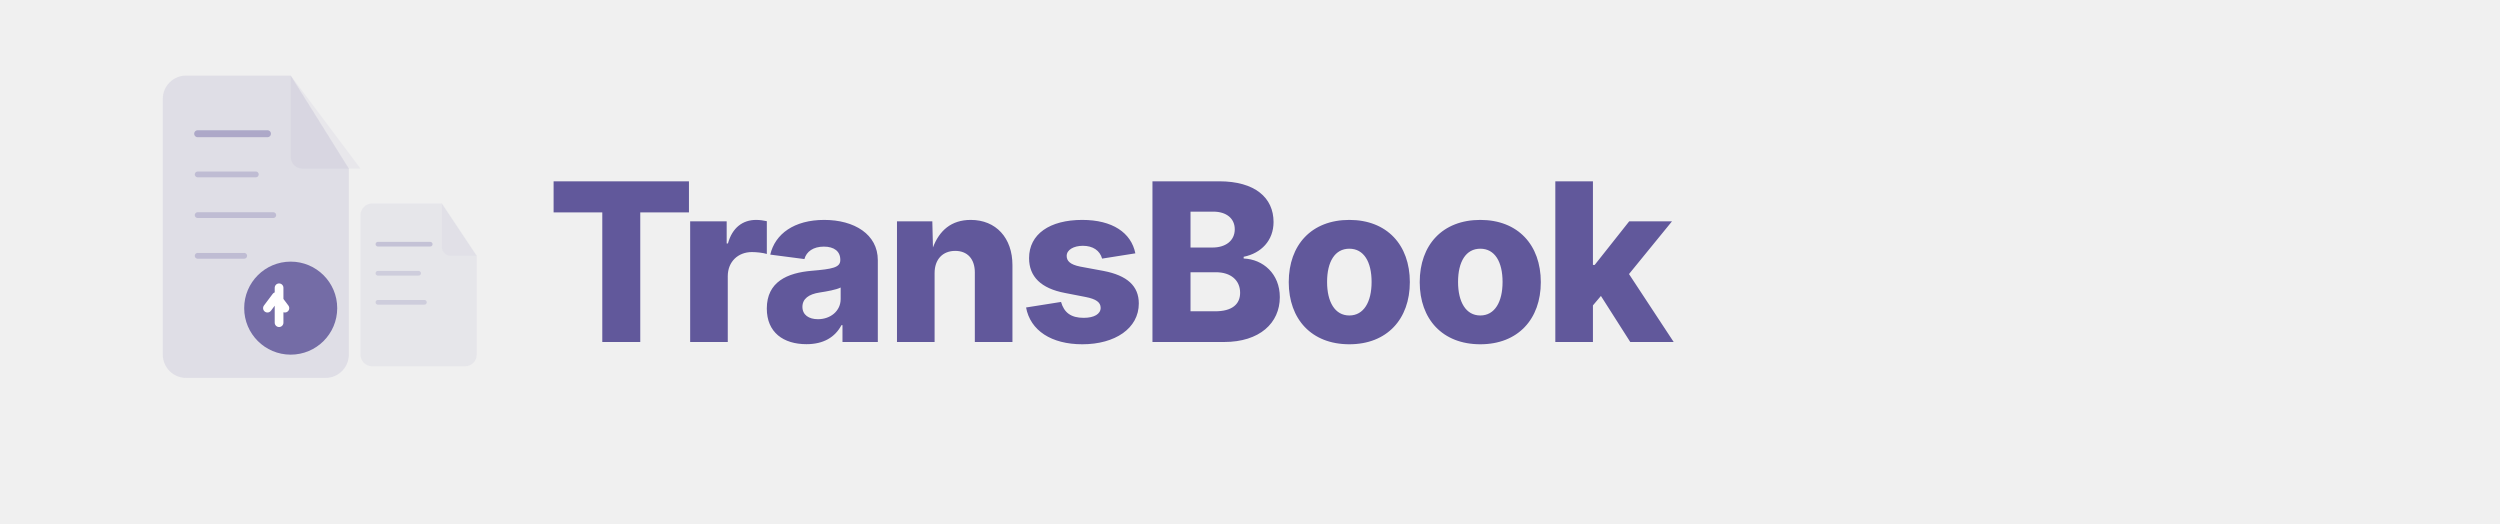
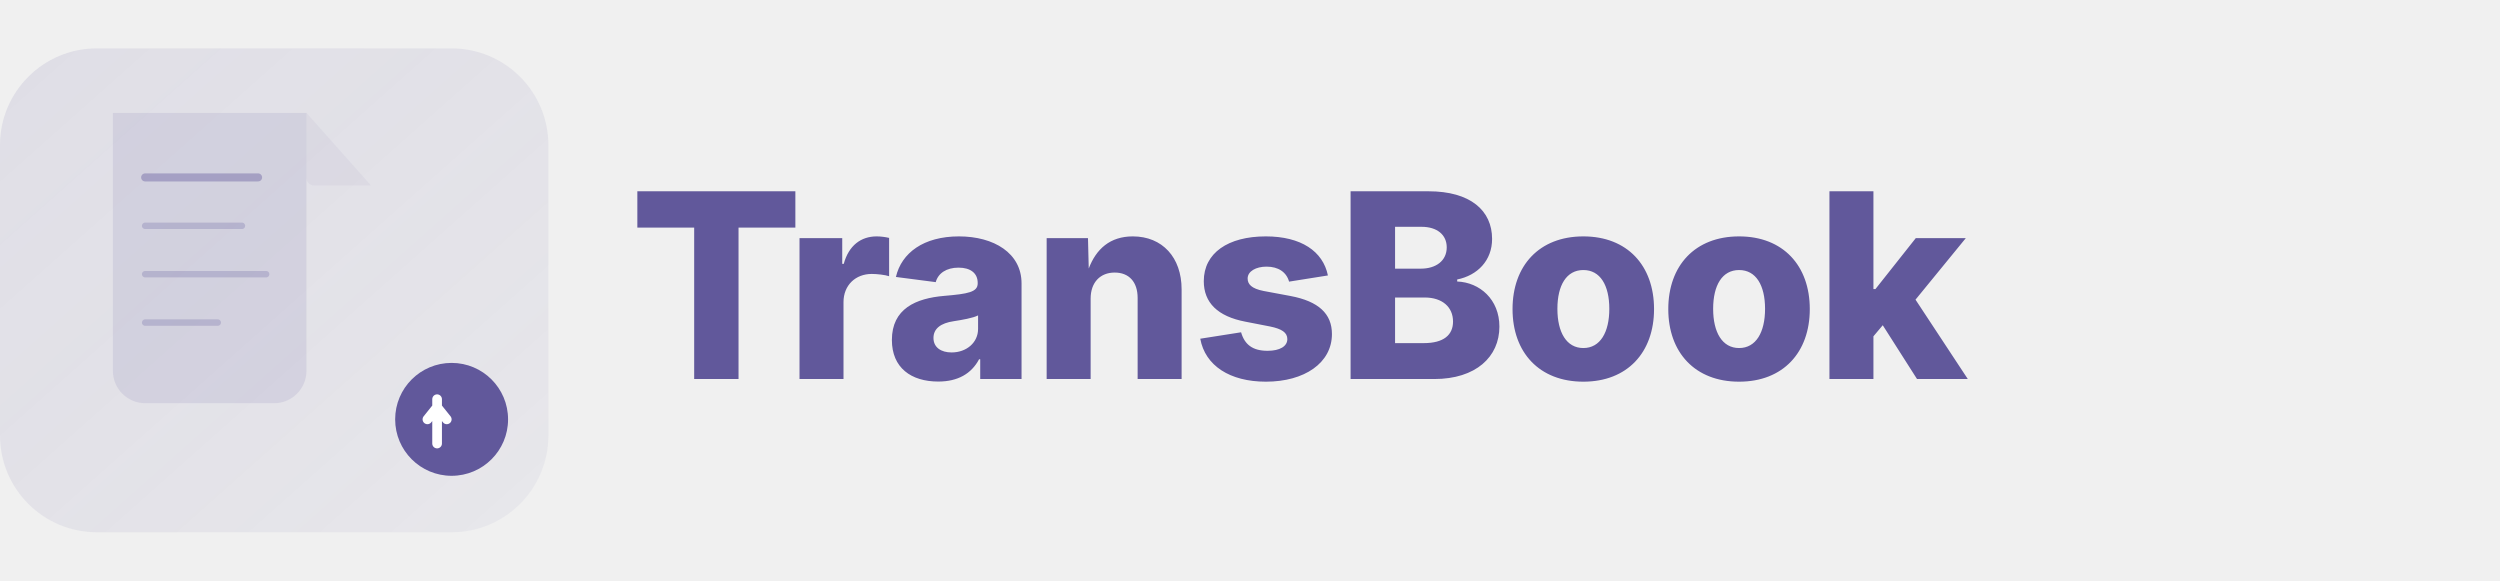
- <svg xmlns="http://www.w3.org/2000/svg" viewBox="0 0 430 90" fill="none">
-   <g transform="translate(0, 45)">
-     <g transform="translate(28, -32)">
-       <path d="M4 0C1.8 0 0 1.8 0 4v44c0 2.2 1.8 4 4 4h24c2.2 0 4-1.8 4-4V16L22 0H4z" fill="#61589B" opacity="0.12" />
-       <path d="M22 0v14c0 1.1.9 2 2 2h10L22 0z" fill="#61589B" opacity="0.06" />
-       <line x1="6" y1="10" x2="18" y2="10" stroke="#61589B" stroke-width="1.2" stroke-linecap="round" opacity="0.4" />
-       <line x1="6" y1="17" x2="16" y2="17" stroke="#61589B" stroke-width="1" stroke-linecap="round" opacity="0.25" />
-       <line x1="6" y1="24" x2="19" y2="24" stroke="#61589B" stroke-width="1" stroke-linecap="round" opacity="0.25" />
-       <line x1="6" y1="31" x2="14" y2="31" stroke="#61589B" stroke-width="1" stroke-linecap="round" opacity="0.25" />
-       <circle cx="22" cy="40" r="8" fill="#61589B" opacity="0.85" />
-       <path d="M18 40l1.5-2 1.5 2M20 36.5v6" stroke="#fff" stroke-width="1.5" stroke-linecap="round" stroke-linejoin="round" />
-     </g>
-     <g transform="translate(62, -10)">
-       <path d="M2 0C0.9 0 0 0.9 0 2v24c0 1.1.9 2 2 2h16c1.1 0 2-.9 2-2V9L14 0H2z" fill="#61589B" opacity="0.07" />
-       <path d="M14 0v7.5c0 .8.7 1.5 1.5 1.5H20L14 0z" fill="#61589B" opacity="0.04" />
-       <line x1="3" y1="7" x2="12" y2="7" stroke="#61589B" stroke-width="0.8" stroke-linecap="round" opacity="0.25" />
-       <line x1="3" y1="12" x2="10" y2="12" stroke="#61589B" stroke-width="0.8" stroke-linecap="round" opacity="0.18" />
-       <line x1="3" y1="17" x2="11" y2="17" stroke="#61589B" stroke-width="0.8" stroke-linecap="round" opacity="0.18" />
-     </g>
-     <text x="94" y="0" font-family="system-ui, -apple-system, sans-serif" font-size="38" font-weight="800" fill="#61589B" letter-spacing="-1" dominant-baseline="central">TransBook</text>
+ <svg xmlns="http://www.w3.org/2000/svg" viewBox="0 0 310 72">
+   <defs>
+     <linearGradient id="bg3" x1="0" y1="0" x2="1" y2="1">
+       <stop offset="0%" stop-color="#61589B" stop-opacity="0.12" />
+       <stop offset="100%" stop-color="#61589B" stop-opacity="0.06" />
+     </linearGradient>
+   </defs>
+   <rect x="0" y="6" width="68" height="60" rx="12" fill="url(#bg3)" />
+   <path d="M14 14h24v32c0 2.2-1.8 4-4 4h-16c-2.2 0-4-1.8-4-4V14z" fill="#61589B" opacity="0.12" />
+   <path d="M38 14v8c0 .6.4 1 1 1h7L38 14z" fill="#61589B" opacity="0.06" />
+   <line x1="18" y1="22" x2="32" y2="22" stroke="#61589B" stroke-width="1" stroke-linecap="round" opacity="0.4" />
+   <line x1="18" y1="28" x2="30" y2="28" stroke="#61589B" stroke-width="0.8" stroke-linecap="round" opacity="0.25" />
+   <line x1="18" y1="34" x2="33" y2="34" stroke="#61589B" stroke-width="0.8" stroke-linecap="round" opacity="0.25" />
+   <line x1="18" y1="40" x2="27" y2="40" stroke="#61589B" stroke-width="0.8" stroke-linecap="round" opacity="0.25" />
+   <g transform="translate(48, 44)">
+     <circle cx="8" cy="8" r="7" fill="#61589B" />
+     <path d="M5 8l1.2-1.5 1.2 1.5M6.2 5.5V11" stroke="#fff" stroke-width="1.2" stroke-linecap="round" stroke-linejoin="round" />
  </g>
+   <text x="78" y="47" font-family="system-ui,-apple-system,sans-serif" font-size="32" font-weight="800" fill="#61589B" letter-spacing="-0.5">TransBook</text>
</svg>
